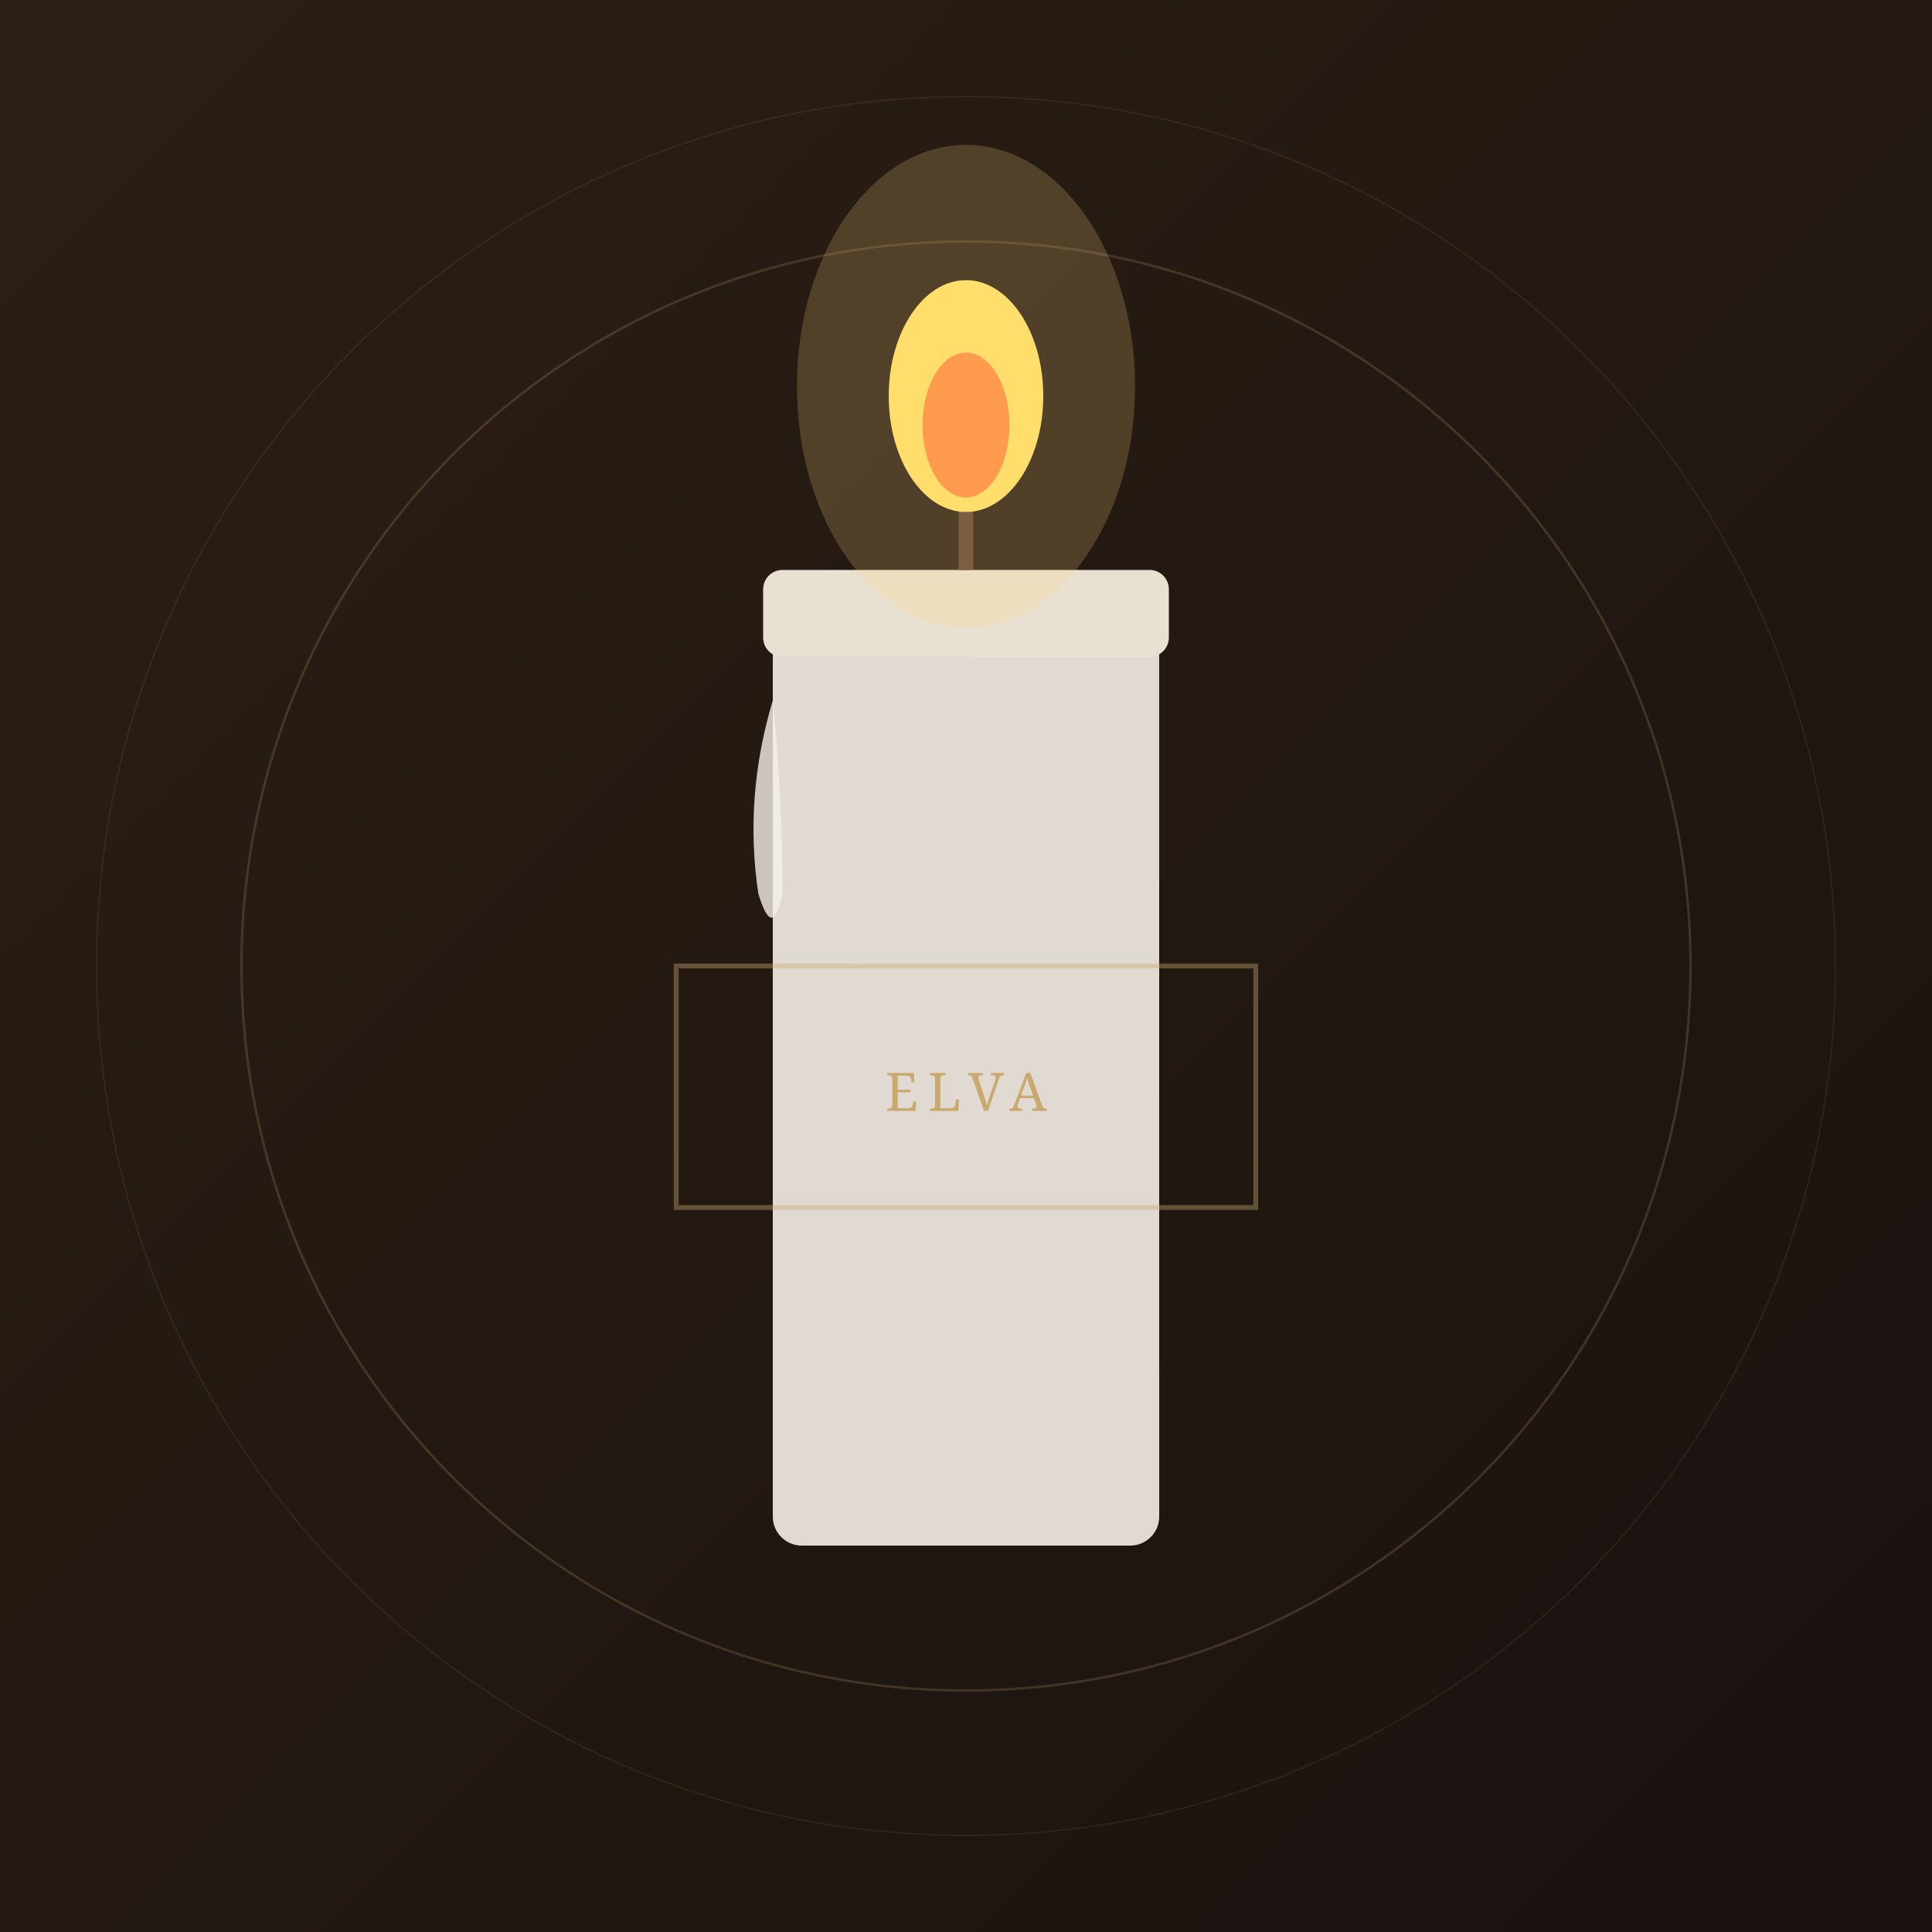
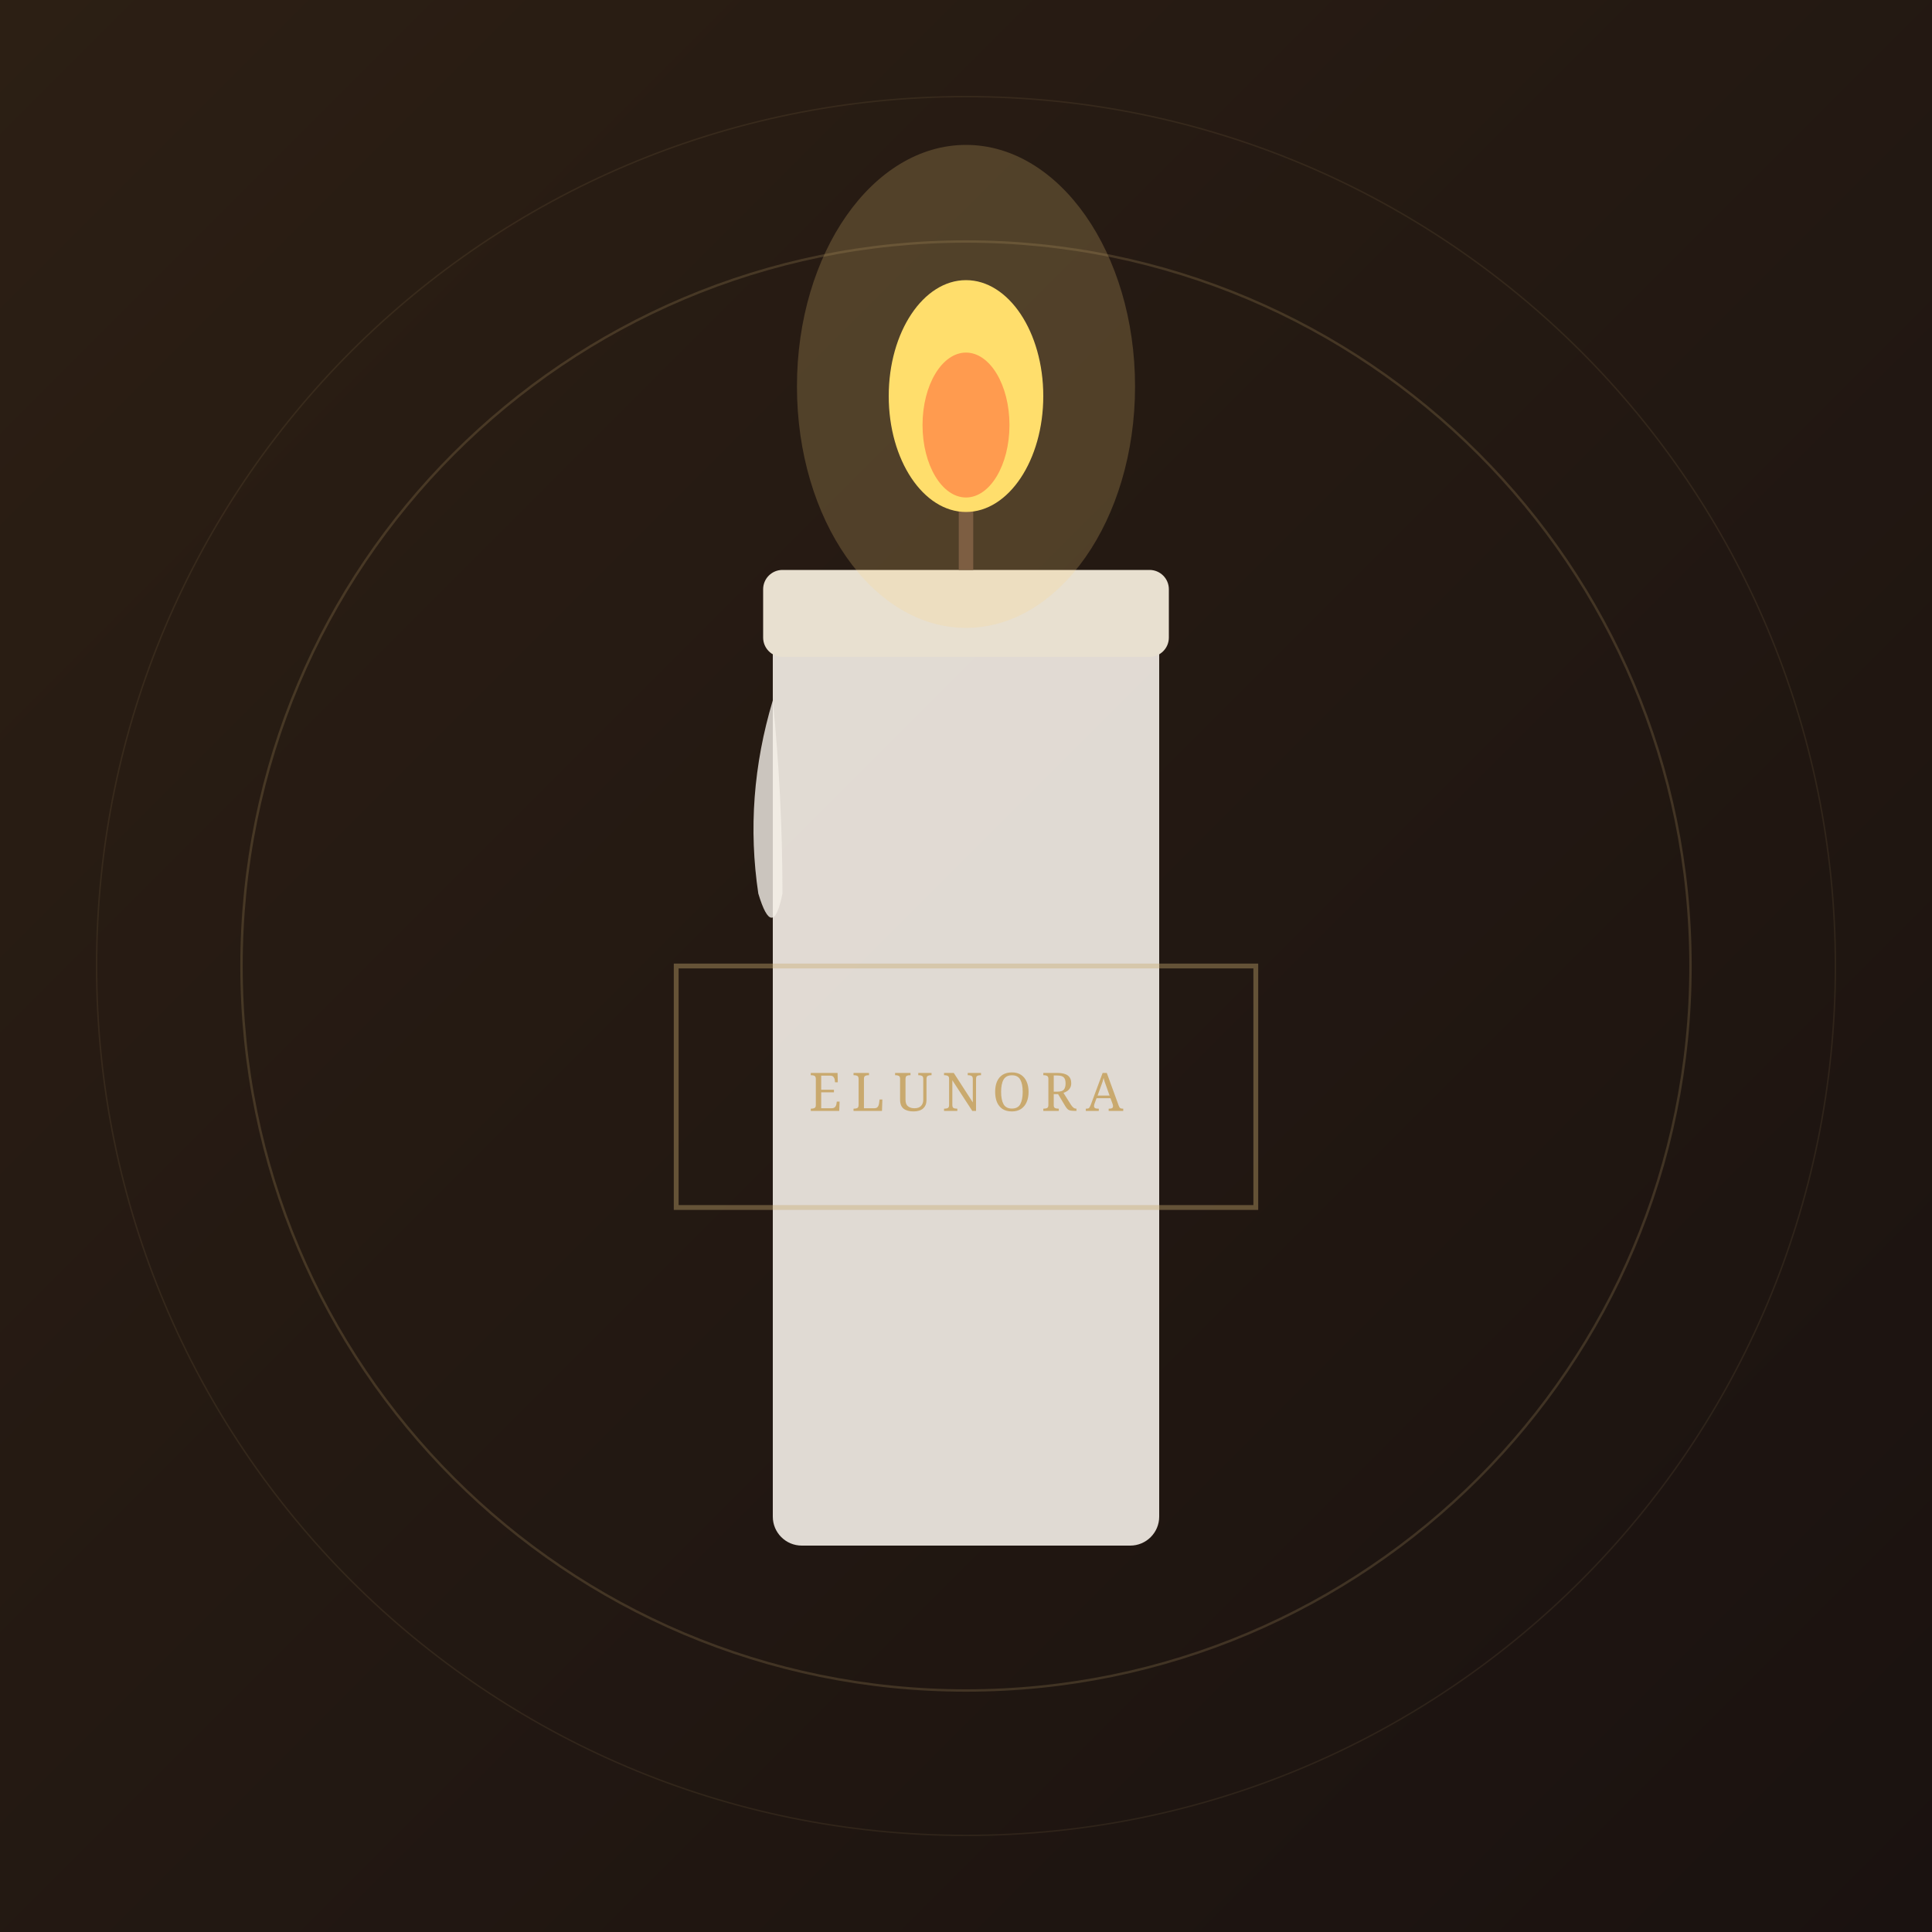
<svg xmlns="http://www.w3.org/2000/svg" viewBox="0 0 400 400" width="400" height="400">
  <defs>
    <linearGradient id="bg" x1="0%" y1="0%" x2="100%" y2="100%">
      <stop offset="0%" style="stop-color:#2C1F14" />
      <stop offset="100%" style="stop-color:#1A1210" />
    </linearGradient>
  </defs>
  <rect width="400" height="400" fill="url(#bg)" />
  <rect x="160" y="120" width="80" height="200" rx="6" fill="#F5F0E8" opacity="0.9" />
  <rect x="158" y="118" width="84" height="18" rx="4" fill="#E8E0D0" />
  <line x1="200" y1="118" x2="200" y2="95" stroke="#5C4032" stroke-width="3" />
  <ellipse cx="200" cy="82" rx="16" ry="24" fill="#FFE066" />
  <ellipse cx="200" cy="88" rx="9" ry="15" fill="#FF8C42" />
  <ellipse cx="200" cy="80" rx="35" ry="50" fill="#FFD580" opacity="0.2" />
  <path d="M 160 145 Q 154 165 157 185 Q 160 195 162 185 Q 162 165 160 145Z" fill="#F5F0E8" opacity="0.8" />
  <rect x="140" y="200" width="120" height="50" fill="none" stroke="#C9A96E" stroke-width="1" opacity="0.4" />
-   <text x="200" y="230" font-family="Georgia, serif" font-size="11" fill="#C9A96E" text-anchor="middle" letter-spacing="2">ELVA</text>
+   <text x="200" y="230" font-family="Georgia, serif" font-size="11" fill="#C9A96E" text-anchor="middle" letter-spacing="2">ELUNORA</text>
  <circle cx="200" cy="200" r="150" fill="none" stroke="#C9A96E" stroke-width="0.5" opacity="0.2" />
  <circle cx="200" cy="200" r="180" fill="none" stroke="#C9A96E" stroke-width="0.3" opacity="0.1" />
</svg>
